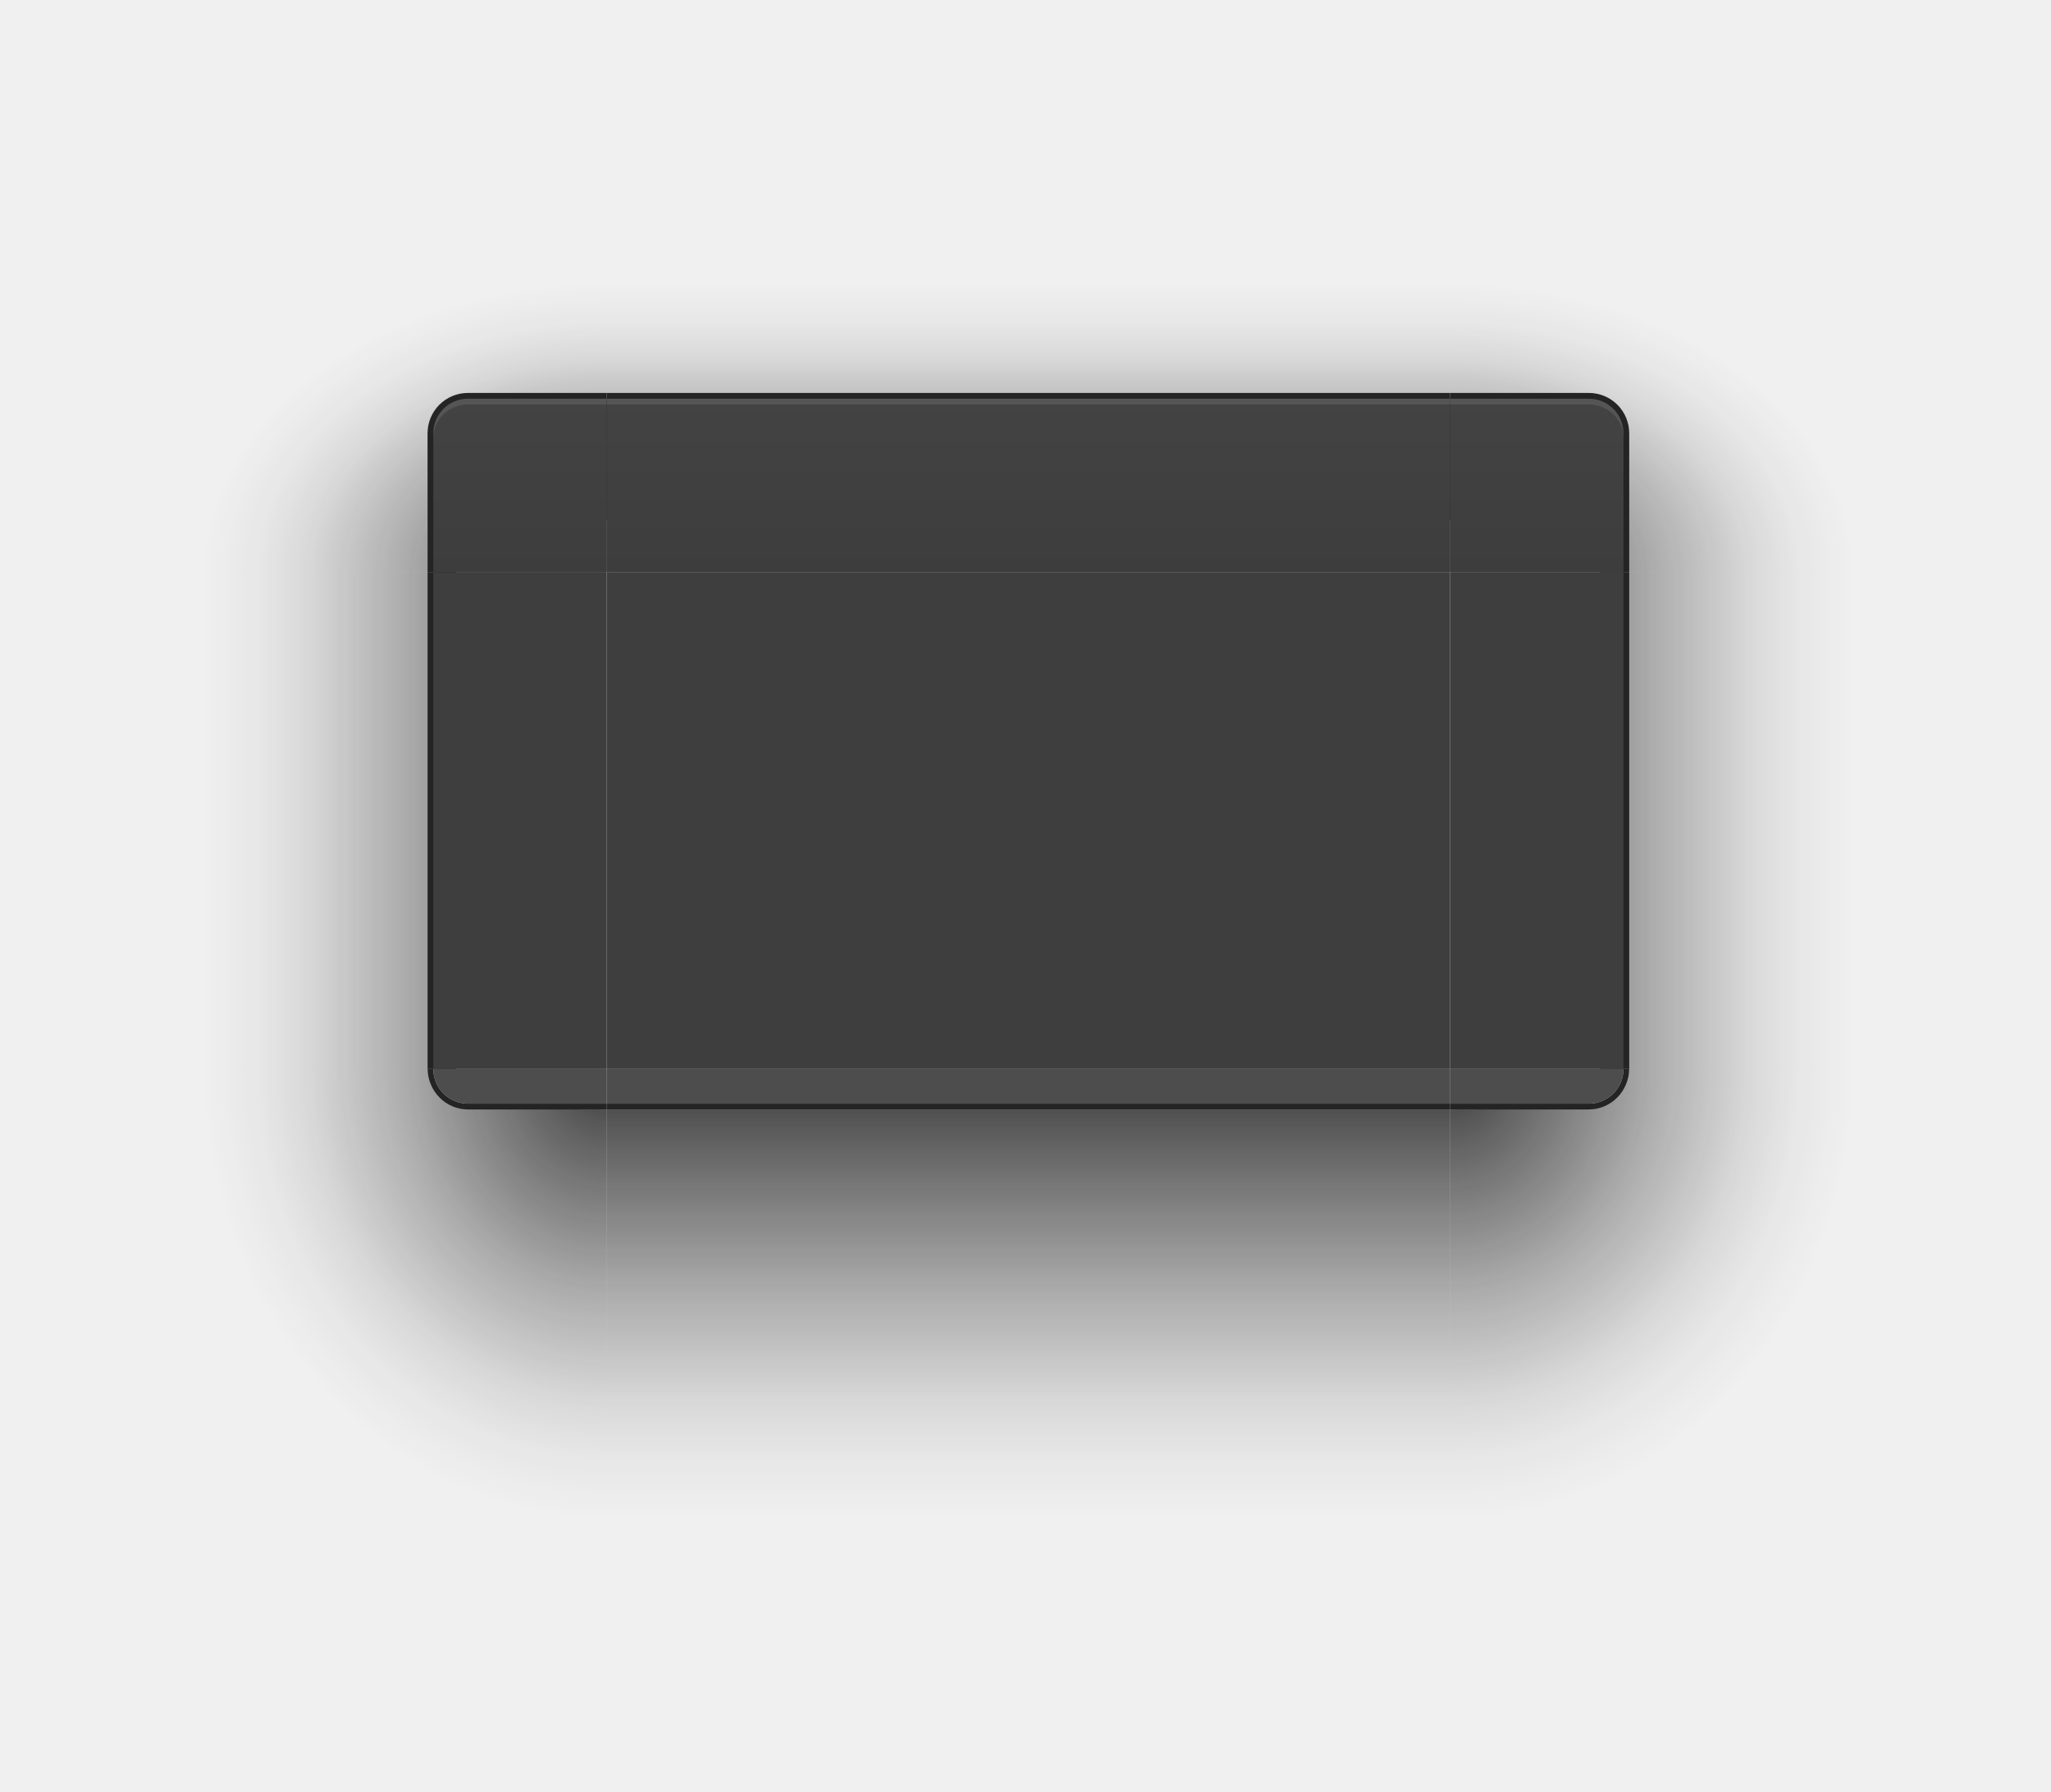
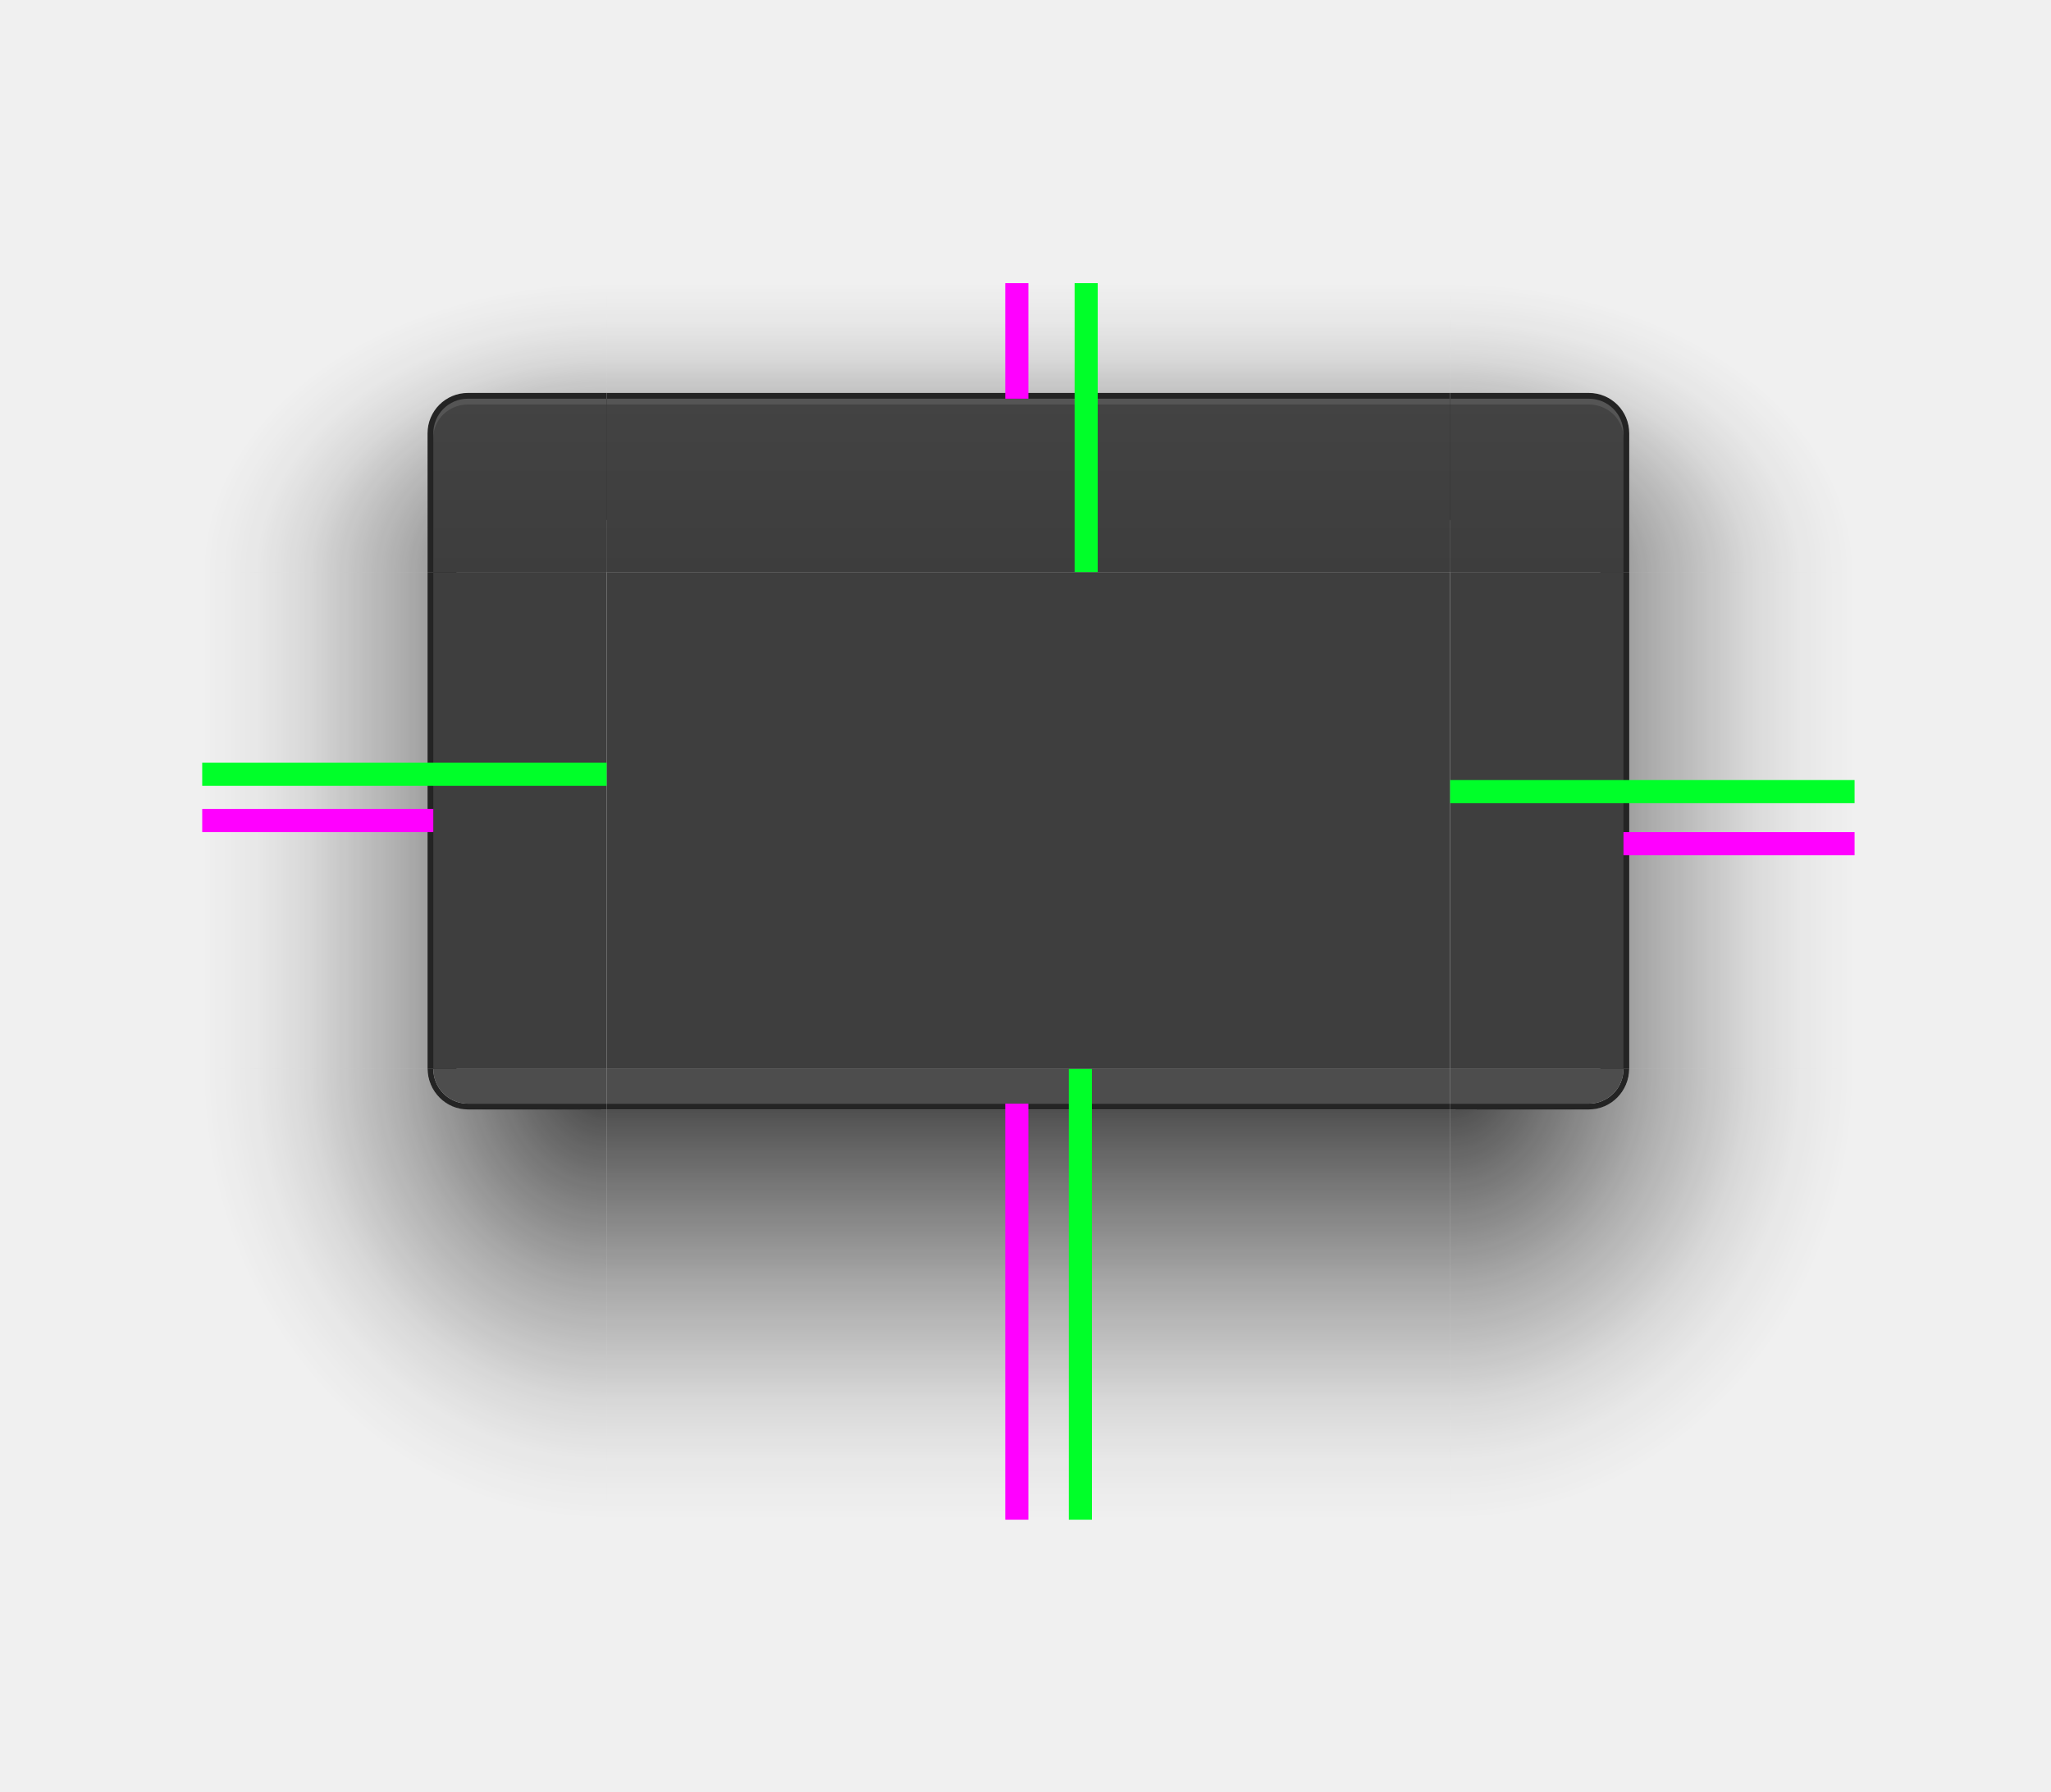
<svg xmlns="http://www.w3.org/2000/svg" xmlns:xlink="http://www.w3.org/1999/xlink" width="355" height="310" id="svg3642" version="1.0">
  <defs id="defs3644">
    <linearGradient id="shadow_active">
      <stop stop-opacity=".922" offset="0" id="stop7" />
      <stop stop-opacity=".741" offset=".125" id="stop9" />
      <stop stop-opacity=".602" offset=".25" id="stop11" />
      <stop stop-opacity=".331" offset=".5" id="stop13" />
      <stop stop-opacity=".108" offset=".75" id="stop15" />
      <stop stop-opacity=".039" offset=".875" id="stop17" />
      <stop stop-opacity="0" offset="1" id="stop19" />
    </linearGradient>
    <linearGradient id="linearGradient5688" x1="398" x2="398" y1="143" y2="221" gradientTransform="translate(200,14)" gradientUnits="userSpaceOnUse" xlink:href="#shadow_active" />
    <linearGradient id="headerbar">
      <stop stop-color="#434343" offset="0" id="stop2" />
      <stop stop-color="#3d3d3d" offset="1" id="stop4" />
    </linearGradient>
    <linearGradient id="linearGradient6612" x1="396" x2="396" y1="66" y2="16" gradientTransform="translate(200,5)" gradientUnits="userSpaceOnUse" xlink:href="#shadow_active" />
    <linearGradient id="linearGradient7313" x1="470" x2="470" y1="43" y2="71.996" gradientTransform="matrix(1,0,0,1.0345,-85,131.52)" gradientUnits="userSpaceOnUse" xlink:href="#headerbar" />
    <linearGradient id="linearGradient5688-2" x1="398" x2="398" y1="143" y2="170.94" gradientTransform="translate(0,139.92)" gradientUnits="userSpaceOnUse" xlink:href="#shadow_inactive" />
    <linearGradient id="shadow_inactive">
      <stop offset="0" id="stop26" />
      <stop stop-opacity=".639" offset=".25" id="stop28" />
      <stop stop-opacity=".337" offset=".5" id="stop30" />
      <stop stop-opacity=".108" offset=".75" id="stop32" />
      <stop stop-opacity=".039" offset=".875" id="stop34" />
      <stop stop-opacity="0" offset="1" id="stop36" />
    </linearGradient>
    <linearGradient id="linearGradient6612-5" x1="396" x2="396" y1="66" y2="29.938" gradientTransform="translate(200,5)" gradientUnits="userSpaceOnUse" xlink:href="#shadow_inactive" />
    <radialGradient xlink:href="#shadow_inactive" id="radialGradient5316" gradientUnits="userSpaceOnUse" gradientTransform="matrix(-2.5714,-2.6448134e-4,1.6478e-4,-1.600798,454.1,590.865)" cx="48.271" cy="177.38" r="17.5" />
    <linearGradient xlink:href="#shadow_inactive" id="linearGradient5318" gradientUnits="userSpaceOnUse" gradientTransform="translate(175.12,14)" x1="349.88" y1="99" x2="304.88" y2="98.938" />
    <linearGradient xlink:href="#headerbar" id="linearGradient5330" gradientUnits="userSpaceOnUse" gradientTransform="matrix(-1,0,0,1.0345,1098,79.8896)" x1="760" y1="92" x2="760" y2="120.998" />
    <radialGradient xlink:href="#shadow_active" id="radialGradient6078" gradientUnits="userSpaceOnUse" gradientTransform="matrix(-4,-2.9050173e-6,7.5132075e-6,-4.46027,523.0621,1098.023)" cx="48.016" cy="177.377" fx="48.016" fy="177.377" r="17.5" />
    <linearGradient xlink:href="#shadow_active" id="linearGradient6144" gradientUnits="userSpaceOnUse" gradientTransform="translate(175.12,14)" x1="350.88" y1="99" x2="280.88" y2="99" />
    <radialGradient xlink:href="#shadow_active" id="radialGradient6456" gradientUnits="userSpaceOnUse" gradientTransform="matrix(1.7535809e-6,-2.857142,-4,-2.604473e-6,746.6836,1078.129)" cx="296.474" cy="80.671" fx="296.474" fy="80.671" r="17.5" />
    <radialGradient xlink:href="#shadow_inactive" id="radialGradient6470" gradientUnits="userSpaceOnUse" gradientTransform="matrix(-5.7484752e-7,-2.060688,2.571432,-7.5962304e-7,297.2142,709.893)" cx="296.451" cy="80.417" fx="296.451" fy="80.417" r="17.5" />
  </defs>
  <g id="layer1" transform="translate(0,-90)">
    <g transform="translate(-1453.445,-465.2191)" style="display:none" id="g4418" />
    <g transform="translate(-1453.445,-465.2191)" style="display:inline" id="layer2" />
    <g style="display:none" id="g2424" transform="translate(975.6159,-1945.099)" />
    <g style="display:inline" id="g2426" transform="translate(975.6159,-1945.099)" />
    <g id="g3429" transform="translate(1021.594,-976.2358)" />
    <g id="g19758" transform="translate(2807.884,-592.7777)" />
    <g id="g3935" transform="translate(3912.709,-1471.047)" />
    <g id="g8459" transform="translate(1514.84,-1486.394)" />
    <g id="g28391" transform="translate(164.0222,-157.7826)" />
    <g id="g28393" transform="translate(1268.847,-1036.052)" />
    <g id="g28395" transform="translate(-1129.022,-1051.399)" />
    <g id="g6598" transform="translate(2310.522,-165.7826)" />
    <g id="g6640" transform="translate(3415.347,-1044.052)" />
    <g id="g6716" transform="translate(1017.478,-1059.399)" />
    <g id="g6850" transform="matrix(1,0,0,-1,-153.4451,295.1744)" style="opacity:0.459" />
    <g id="g4240" style="display:none" transform="translate(-1919.565,-153.3622)" />
    <g id="g4242" style="display:inline" transform="translate(-1919.565,-153.3622)" />
    <g transform="translate(509.496,-1633.242)" id="g4244" style="display:none" />
    <g transform="translate(509.496,-1633.242)" id="g4246" style="display:inline" />
    <g transform="translate(555.4738,-664.3789)" id="g4248" />
    <g transform="translate(2341.764,-280.9208)" id="g4250" />
    <g transform="translate(3446.59,-1159.19)" id="g4252" />
    <g transform="translate(1048.72,-1174.537)" id="g4254" />
    <g transform="translate(-302.0977,154.0743)" id="g4256" />
    <g transform="translate(802.7275,-724.1951)" id="g4258" />
    <g transform="translate(-1595.142,-739.5423)" id="g4260" />
    <g transform="translate(1844.402,146.0743)" id="g4262" />
    <g transform="translate(2949.227,-732.1951)" id="g4264" />
    <g transform="translate(551.3578,-747.5423)" id="g4266" />
    <g style="opacity:0.459" transform="matrix(1,0,0,-1,-619.565,607.0312)" id="g4268" />
    <g transform="matrix(1.006897,0,0,1,176.7586,-7.92)" id="decoration-inactive-bottom">
      <path style="opacity:0.85;fill:url(#linearGradient5688-2)" id="path106" d="m 325,289.92 v 71 H 470 V 289.92 Z" />
      <path style="opacity:0.85;fill:#000000" id="path108" d="M 470,288.92 H 325 v 1 h 145 z" />
      <path style="opacity:0.8;fill:#242424" id="path110" d="M 470,282.92 H 325 v 6 h 145 z" />
    </g>
    <path style="fill:#3e3e3e;stroke-width:1.003" d="m 504,189 v 86 h 146 v -86 z" id="decoration-inactive-center" />
    <g transform="matrix(1.006897,0,0,1,176.7586,-17)" id="decoration-inactive-top">
      <g id="g120">
        <path style="opacity:0.85;fill:url(#linearGradient6612-5)" id="path114" d="M 525,21 V 40 H 670 V 21 Z" transform="translate(-200,135)" />
        <path style="opacity:0.85;fill:#000000" id="path116" d="M 325,35 V 57 H 470 V 35 Z" transform="translate(0,140)" />
        <path style="fill:#2d2d2d" id="path118" d="m 325,176 v 30 h 145 v -30 z" />
      </g>
      <path style="opacity:0.08;fill:#ffffff;fill-opacity:0.995" id="path122" d="m 325,176 v 1 h 145 v -1 z" />
    </g>
    <g transform="translate(154.12,-8.015)" id="decoration-inactive-left">
      <path style="opacity:0.85;fill:url(#linearGradient5318)" id="path125" d="m 455,71.015 v 86 h 39 v -86 z" transform="translate(-175.12,126)" />
      <path style="opacity:0.85" id="path127" d="m 318.88,197.015 v 86 h 5 v -86 z" />
      <path style="fill:#3e3e3e;stroke-width:1.017" id="path129" d="m 319.88,197.015 v 86 h 30 v -86 z" />
    </g>
    <g id="decoration-inactive-bottomleft" transform="translate(34,-16.96516)">
      <g id="g160" transform="matrix(1,0,0,0.99932,140,-14.604)">
        <path style="opacity:0.85;fill:url(#radialGradient5316);fill-opacity:1;stroke-width:1" id="path156" d="m 260,306.778 v 78.053 l 70,-2e-5 v -71.048 l -24.004,1e-5 c -3.832,0 -6.923,-3.188 -6.996,-7.005 z" />
        <g id="g158" transform="translate(-20,24)" />
      </g>
      <path style="opacity:0.85;fill:#000000;stroke-width:1" id="path162" d="m 439.003,291.965 c 0.034,3.849 3.14,7 6.997,7 l 24,10e-6 v -1 h -24 c -3.324,0 -6.001,-2.676 -6.001,-6 z" />
      <path style="opacity:0.8;fill:#242424" id="path164" d="m 440,291.965 c 0,3.324 2.676,6 6,6 l 24,0 v -6 z" />
    </g>
    <use y="0" x="0" xlink:href="#decoration-inactive-left" height="100%" width="100%" transform="matrix(-1,0,0,1,1154,0.03433)" id="decoration-inactive-right" />
    <use y="0" x="0" xlink:href="#decoration-inactive-bottomleft" height="100%" width="100%" transform="matrix(-1,0,0,1,1154,0)" id="decoration-inactive-bottomright" />
    <g id="decoration-inactive-topleft" transform="translate(174,-42.02817)">
      <path style="opacity:0.85;fill:url(#radialGradient6470);fill-opacity:1;stroke:none" d="m 434,49 v 50 h 39 V 75 c 0,-3.878 3.122,-7 7,-7 h 24 V 49 Z" transform="translate(-174,132.0282)" id="rect6520-3-2-6" />
      <g id="6utrh-9">
        <g id="decoration-toplefthaerty-5" transform="translate(0,1)">
          <g transform="translate(-19,25)" id="49093u-9">
            <path style="fill:#000000;fill-opacity:1;stroke:none;stroke-width:1.051;opacity:0.85" d="M 480 68 C 476.122 68 473 71.122 473 75 L 473 99 L 504 99 L 504 68 L 480 68 z " transform="translate(-155,106.0282)" id="path6463" />
            <path style="fill:#2d2d2d;fill-opacity:1;stroke:none;stroke-width:1.017" d="M 480 69 C 476.676 69 474 71.676 474 75 L 474 99 L 504 99 L 504 69 L 480 69 z " transform="translate(-155,106.0282)" id="rect5073-4-9-6" />
            <path style="fill:#ffffff;fill-opacity:1;stroke:none;stroke-width:1.017;opacity:0.1" d="M 480 69 C 476.676 69 474 71.676 474 75 L 474 75.801 C 474 72.588 476.676 70 480 70 L 504 70 L 504 69 L 480 69 z " transform="translate(-155,106.0282)" id="path6473" />
          </g>
        </g>
      </g>
    </g>
    <use x="0" y="0" xlink:href="#decoration-inactive-topleft" id="decoration-inactive-topright" transform="matrix(-1,0,0,1,1154,0)" width="100%" height="100%" />
    <g transform="matrix(1.006897,0,0,1,-222.2414,-8)" id="decoration-bottom">
      <path style="opacity:0.85;fill:url(#linearGradient5688)" id="path82" d="m 525,164 v 71 h 145 v -71 z" transform="translate(-200,126)" />
      <path style="opacity:0.85;fill:#000000" id="path84" d="M 470,289 H 325 v 1 h 145 z" />
      <path style="opacity:0.8;fill:#242424" id="path86" d="M 470,143 H 325 v 6 h 145 z" transform="translate(0,140)" />
    </g>
    <path style="fill:#3e3e3e;stroke-width:1.003" d="m 105,189 v 86 h 146 v -86 z" id="decoration-center" />
    <g transform="matrix(1.006897,0,0,1,-222.2414,-16.99995)" id="decoration-top">
      <path style="opacity:0.85;fill:url(#linearGradient6612)" id="path90" d="M 525,21 V 40 H 670 V 21 Z" transform="translate(-200,135)" />
      <path style="opacity:0.85;fill:#000000" id="path92" d="M 325,35 V 57 H 470 V 35 Z" transform="translate(0,140)" />
      <path style="fill:url(#linearGradient7313)" id="path94" d="m 325,176 v 30 h 145 v -30 z" />
      <path style="opacity:0.1;fill:#ffffff" id="path96" d="m 325,176 v 1 h 145 v -1 z" />
    </g>
    <g transform="translate(-245.88,-7.999998)" id="decoration-left">
      <path style="opacity:0.85;fill:url(#linearGradient6144)" id="path99" d="m 456,71 v 86 h 39 V 71 Z" transform="translate(-175.12,126)" />
      <path style="opacity:0.85;fill:#000000" id="path101" d="m 319.88,197 v 86 h 5 v -86 z" />
      <path style="fill:#3e3e3e" id="path103" d="m 576,121 v 86 h 30 v -86 z" transform="translate(-255.12,76)" />
    </g>
    <g transform="matrix(1,0,0,0.9999782,-391,-20.99155)" id="decoration-bottomleft">
      <g id="g149" transform="matrix(1,0,0,0.99932,165,-10.667)">
        <path style="opacity:0.85;fill:url(#radialGradient6078);stroke-width:1" id="path145" d="m 261,306.874 v 78.055 l 70,0 v -71.05 l -24.004,-0.062 c -3.857,0 -6.962,-3.091 -6.996,-6.943 h -0.004 z" />
        <g id="g147" transform="translate(-20,24)" />
      </g>
      <path style="opacity:0.85;fill:#000000" id="path151" d="m 80.004,202.06 c 0.034,3.849 3.139,7 6.996,7 l 24,1e-5 v -1 H 87 c -3.324,0 -6,-2.676 -6,-6 z" transform="translate(385,93.938)" />
      <path style="opacity:0.8;fill:#242424" id="path153" d="m 81,202.06 c 0,3.324 2.676,6 6,6 h 24 v -6 z" transform="translate(385,93.938)" />
    </g>
    <g transform="matrix(-1,0,0,1,529,-42.062)" id="decoration-topleft">
      <path style="opacity:0.85;fill:url(#radialGradient6456)" id="path179" d="m 424,181.062 v 19 h 24 c 3.878,0 7,3.122 7,7 v 24 h 39 v -50 z" />
      <g id="g189" transform="translate(250)">
        <g id="g187" transform="matrix(-1,0,0,1,524,26)">
          <path style="opacity:0.85;fill:#000000" id="path181" d="m 254,85 v 31 h 31 V 92 c 0,-3.878 -3.122,-7 -7,-7 z" transform="matrix(-1,0,0,1,604,89.062)" />
          <path style="fill:url(#linearGradient5330)" id="path183" d="m 350,175.062 v 30 h -30 v -24 c 0,-3.324 2.676,-6 6,-6 z" />
          <path style="opacity:0.1;fill:#ffffff" id="path185" d="m 87,86 c -3.324,3e-6 -6,2.676 -6,6 v 0.801 c 0,-3.213 2.676,-5.801 6,-5.801 h 24 v -1 z" transform="translate(239,89.062)" />
        </g>
      </g>
    </g>
    <use y="0" x="0" xlink:href="#decoration-topleft" height="100%" width="100%" transform="matrix(-1,0,0,1,356,-2e-6)" id="decoration-topright" />
    <use y="0" x="0" xlink:href="#decoration-bottomleft" height="100%" width="100%" transform="matrix(-1,0,0,1,356,7.5640003e-7)" id="decoration-bottomright" />
    <use y="0" x="0" xlink:href="#decoration-left" height="100%" width="100%" transform="matrix(-1,0,0,1,356,-1.7e-6)" id="decoration-right" />
+     <rect style="opacity:1;fill:#ff00ff;fill-opacity:1;stroke:none;stroke-width:0.333" id="shadow-hint-top-margin" width="4" height="20" x="174" y="139" />
+     <rect style="opacity:1;fill:#ff00ff;fill-opacity:1;stroke:none;stroke-width:1.083" id="shadow-hint-bottom-margin" width="4" height="72" x="174" y="281" />
+     <rect style="opacity:1;fill:#ff00ff;fill-opacity:1;stroke:none;stroke-width:0.513" id="shadow-hint-right-margin" width="40" height="4" x="281" y="234" />
+     <rect style="opacity:1;fill:#ff00ff;fill-opacity:1;stroke:none;stroke-width:0.513" id="shadow-hint-left-margin" width="40" height="4" x="35" y="230" />
+     <rect id="hint-top-margin" width="4" height="50" x="186" y="139" style="fill:#00ff29;fill-opacity:1;stroke:none;stroke-width:0.944" />
+     <rect id="hint-bottom-margin" width="4" height="78" x="185" y="275" style="fill:#00ff29;fill-opacity:1;stroke:none;stroke-width:0.999" />
+     <rect id="hint-right-margin" width="4" height="70" x="225" y="-321" transform="rotate(90)" style="fill:#00ff29;fill-opacity:1;stroke:none;stroke-width:0.886" />
+     <rect id="hint-left-margin" width="4" height="70" x="222" y="-105" transform="rotate(90)" style="fill:#00ff29;fill-opacity:1;stroke:none;stroke-width:0.886" />
  </g>
</svg>
